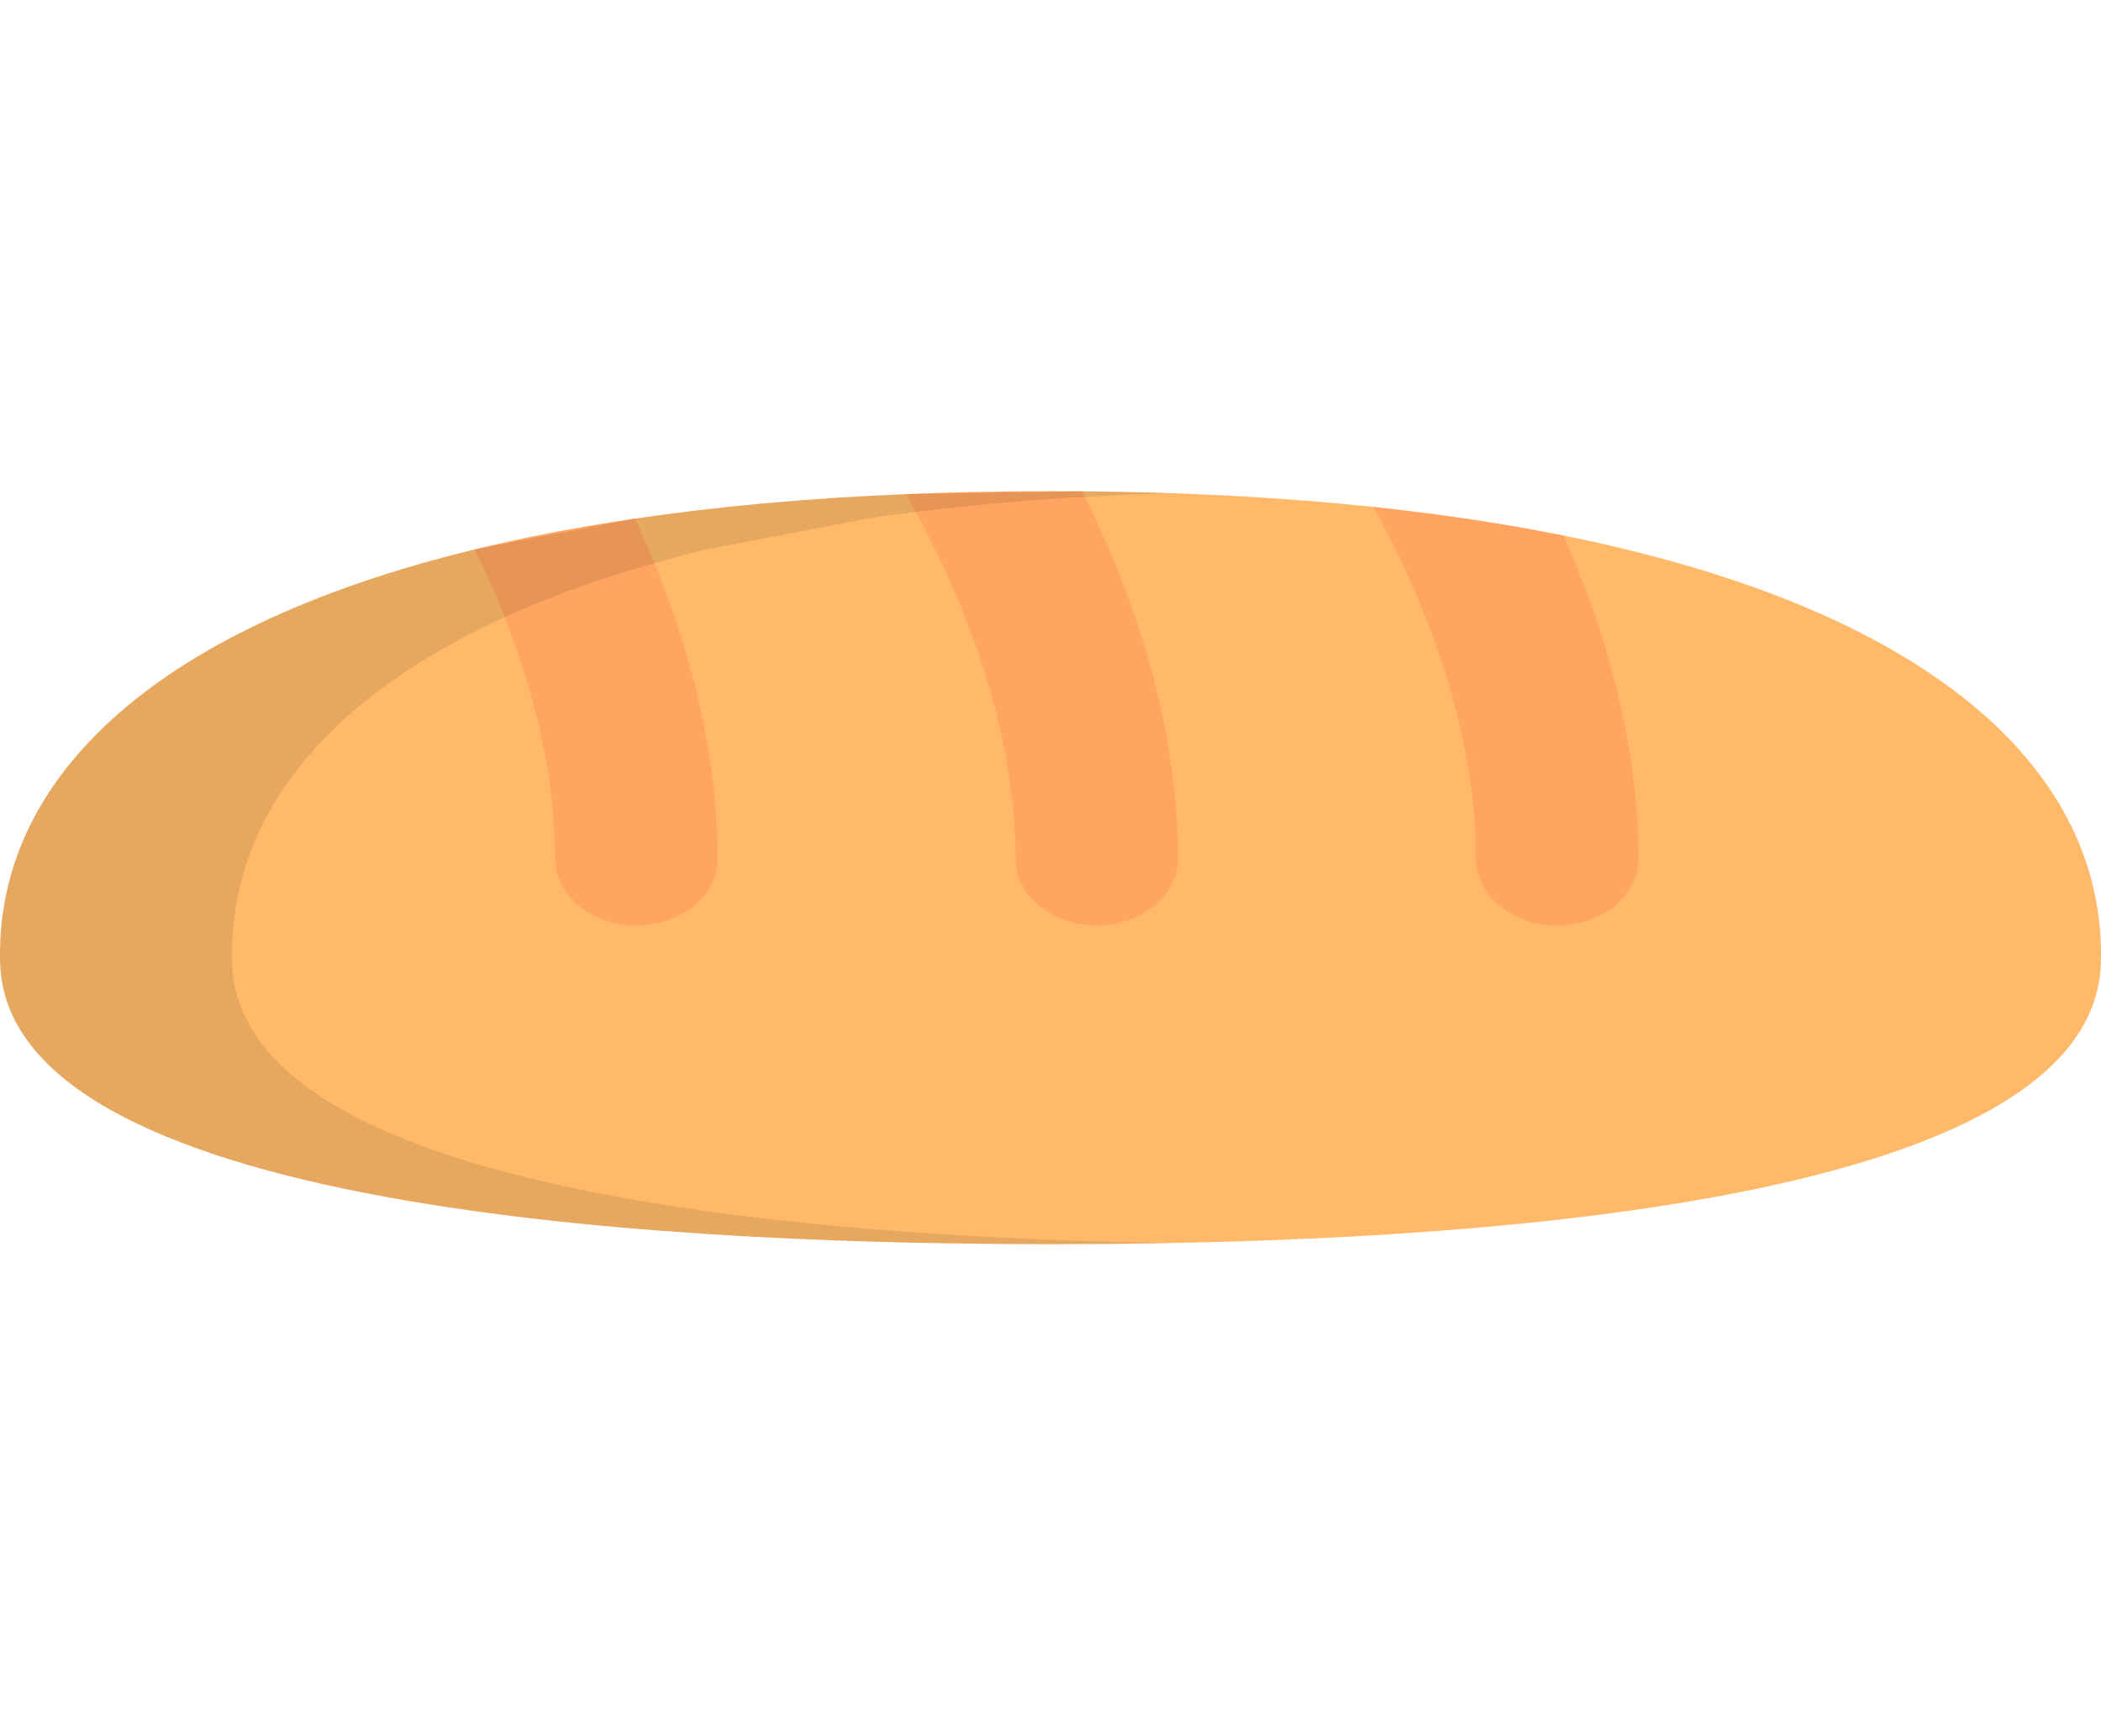
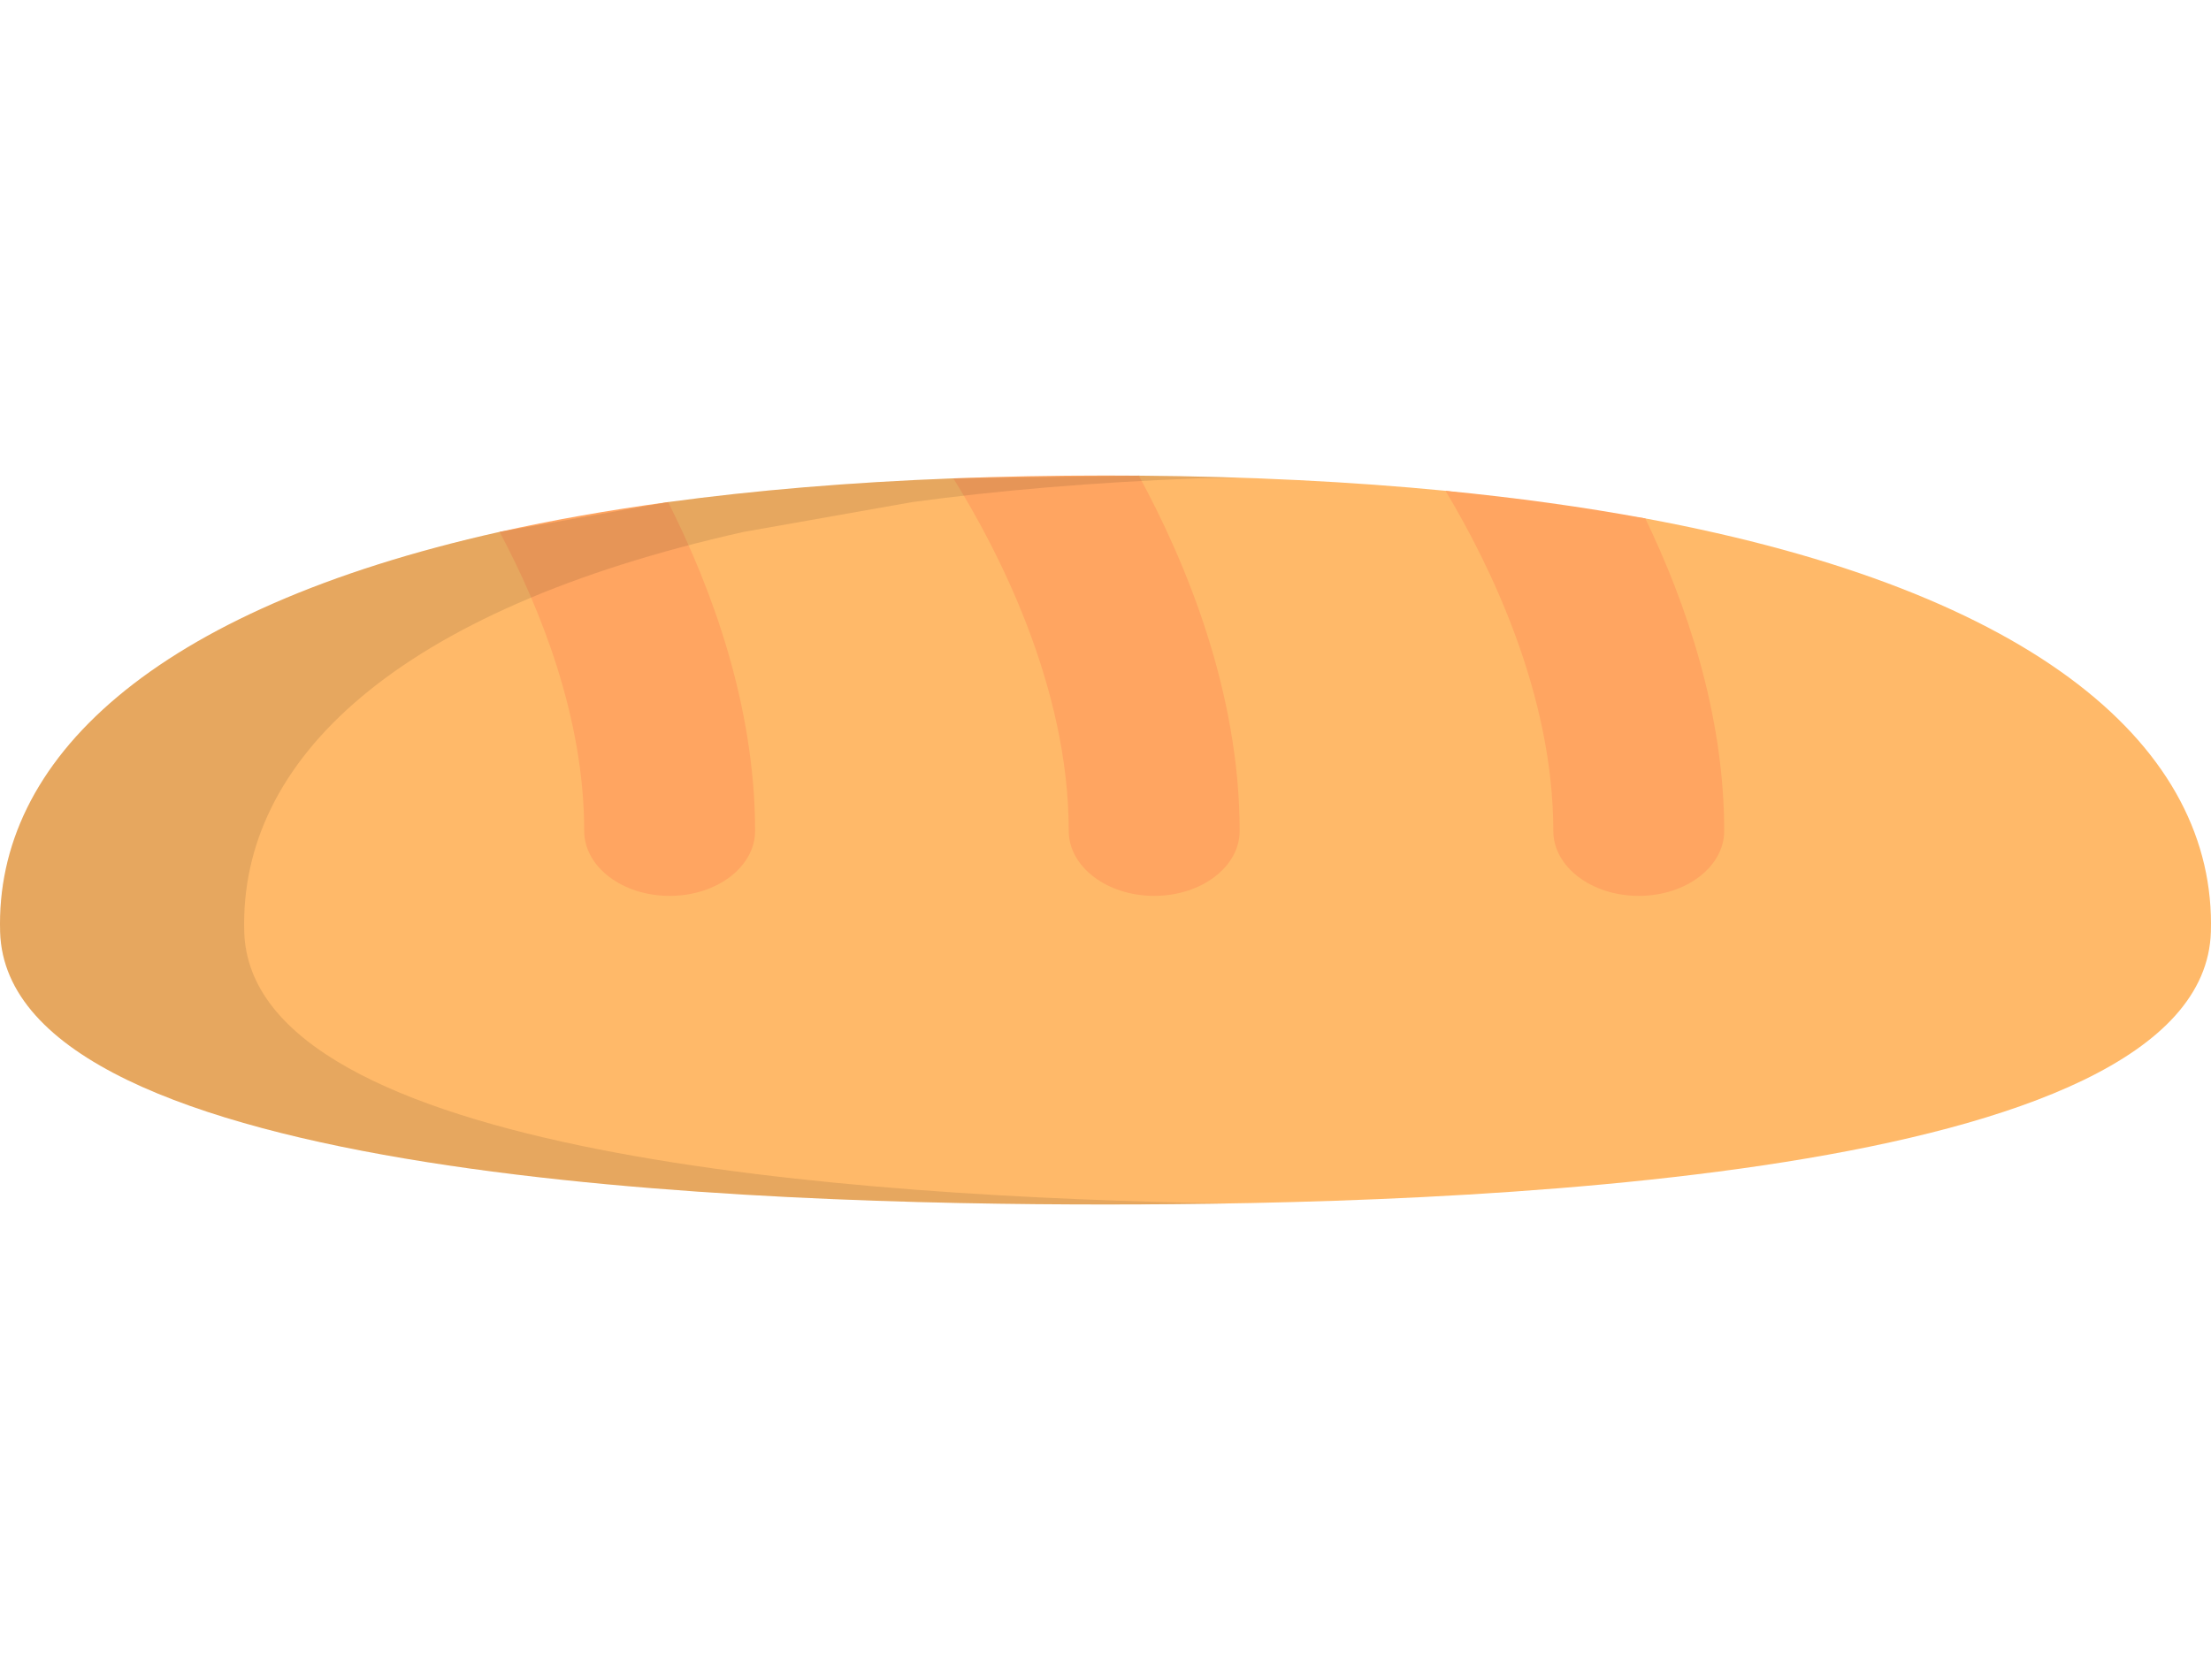
- <svg xmlns="http://www.w3.org/2000/svg" height="190px" width="230px" preserveAspectRatio="none" version="1.1" id="Layer_1" viewBox="0 0 512 512" xml:space="preserve">
+ <svg xmlns="http://www.w3.org/2000/svg" height="190px" width="250px" preserveAspectRatio="none" version="1.1" id="Layer_1" viewBox="0 0 512 512" xml:space="preserve">
  <path style="fill:#FFB969;" d="M334.734,149.575c-21.558-2.758-45.199-4.348-71.012-4.612l-42.955,0.823  c-24.108,1.206-46.103,3.667-66.05,7.23l-39.019,9.082C35.081,185.843-1.134,231.729,0.027,283.981  C1.723,360.295,176.192,367.078,256,367.078s254.277-6.784,255.973-83.097c1.232-55.448-39.631-103.725-130.972-125.984  L334.734,149.575z" />
  <g>
    <path style="fill:#FFA561;" d="M155.068,273.029c10.928,0,19.786-8.859,19.786-19.786c0-38.163-10.042-73.92-20.138-100.228   c-14.006,2.502-27.009,5.545-39.019,9.082c9.379,23.205,19.585,56.429,19.585,91.146   C135.282,264.171,144.141,273.029,155.068,273.029z" />
    <path style="fill:#FFA561;" d="M267.277,273.029c10.928,0,19.786-8.859,19.786-19.786c0-42.212-12.287-81.488-23.341-108.281   c-2.554-0.026-5.125-0.042-7.722-0.042c-12.218,0-23.949,0.3-35.234,0.865c10.326,21.84,26.724,63.453,26.724,107.459   C247.491,264.171,256.349,273.029,267.277,273.029z" />
    <path style="fill:#FFA561;" d="M379.485,273.029c10.928,0,19.786-8.859,19.786-19.786c0-35.806-8.84-69.493-18.27-95.247   c-14.194-3.459-29.603-6.291-46.268-8.422c10.325,22.645,24.965,62.086,24.965,103.669   C359.699,264.171,368.558,273.029,379.485,273.029z" />
  </g>
  <path style="opacity:0.1;enable-background:new    ;" d="M56.559,283.981c-1.161-52.251,35.054-98.138,115.67-121.883l39.019-9.082  c19.947-3.564,41.942-6.023,66.049-7.23l9.74-0.187c-7.574-0.331-15.329-0.555-23.317-0.637l-42.955,0.823  c-24.108,1.206-46.103,3.667-66.049,7.23l-39.019,9.082C35.081,185.842-1.134,231.729,0.027,283.981  C1.723,360.295,176.192,367.079,256,367.079c8.462,0,17.995-0.078,28.266-0.305C197.663,364.856,58.075,352.203,56.559,283.981z" />
</svg>
